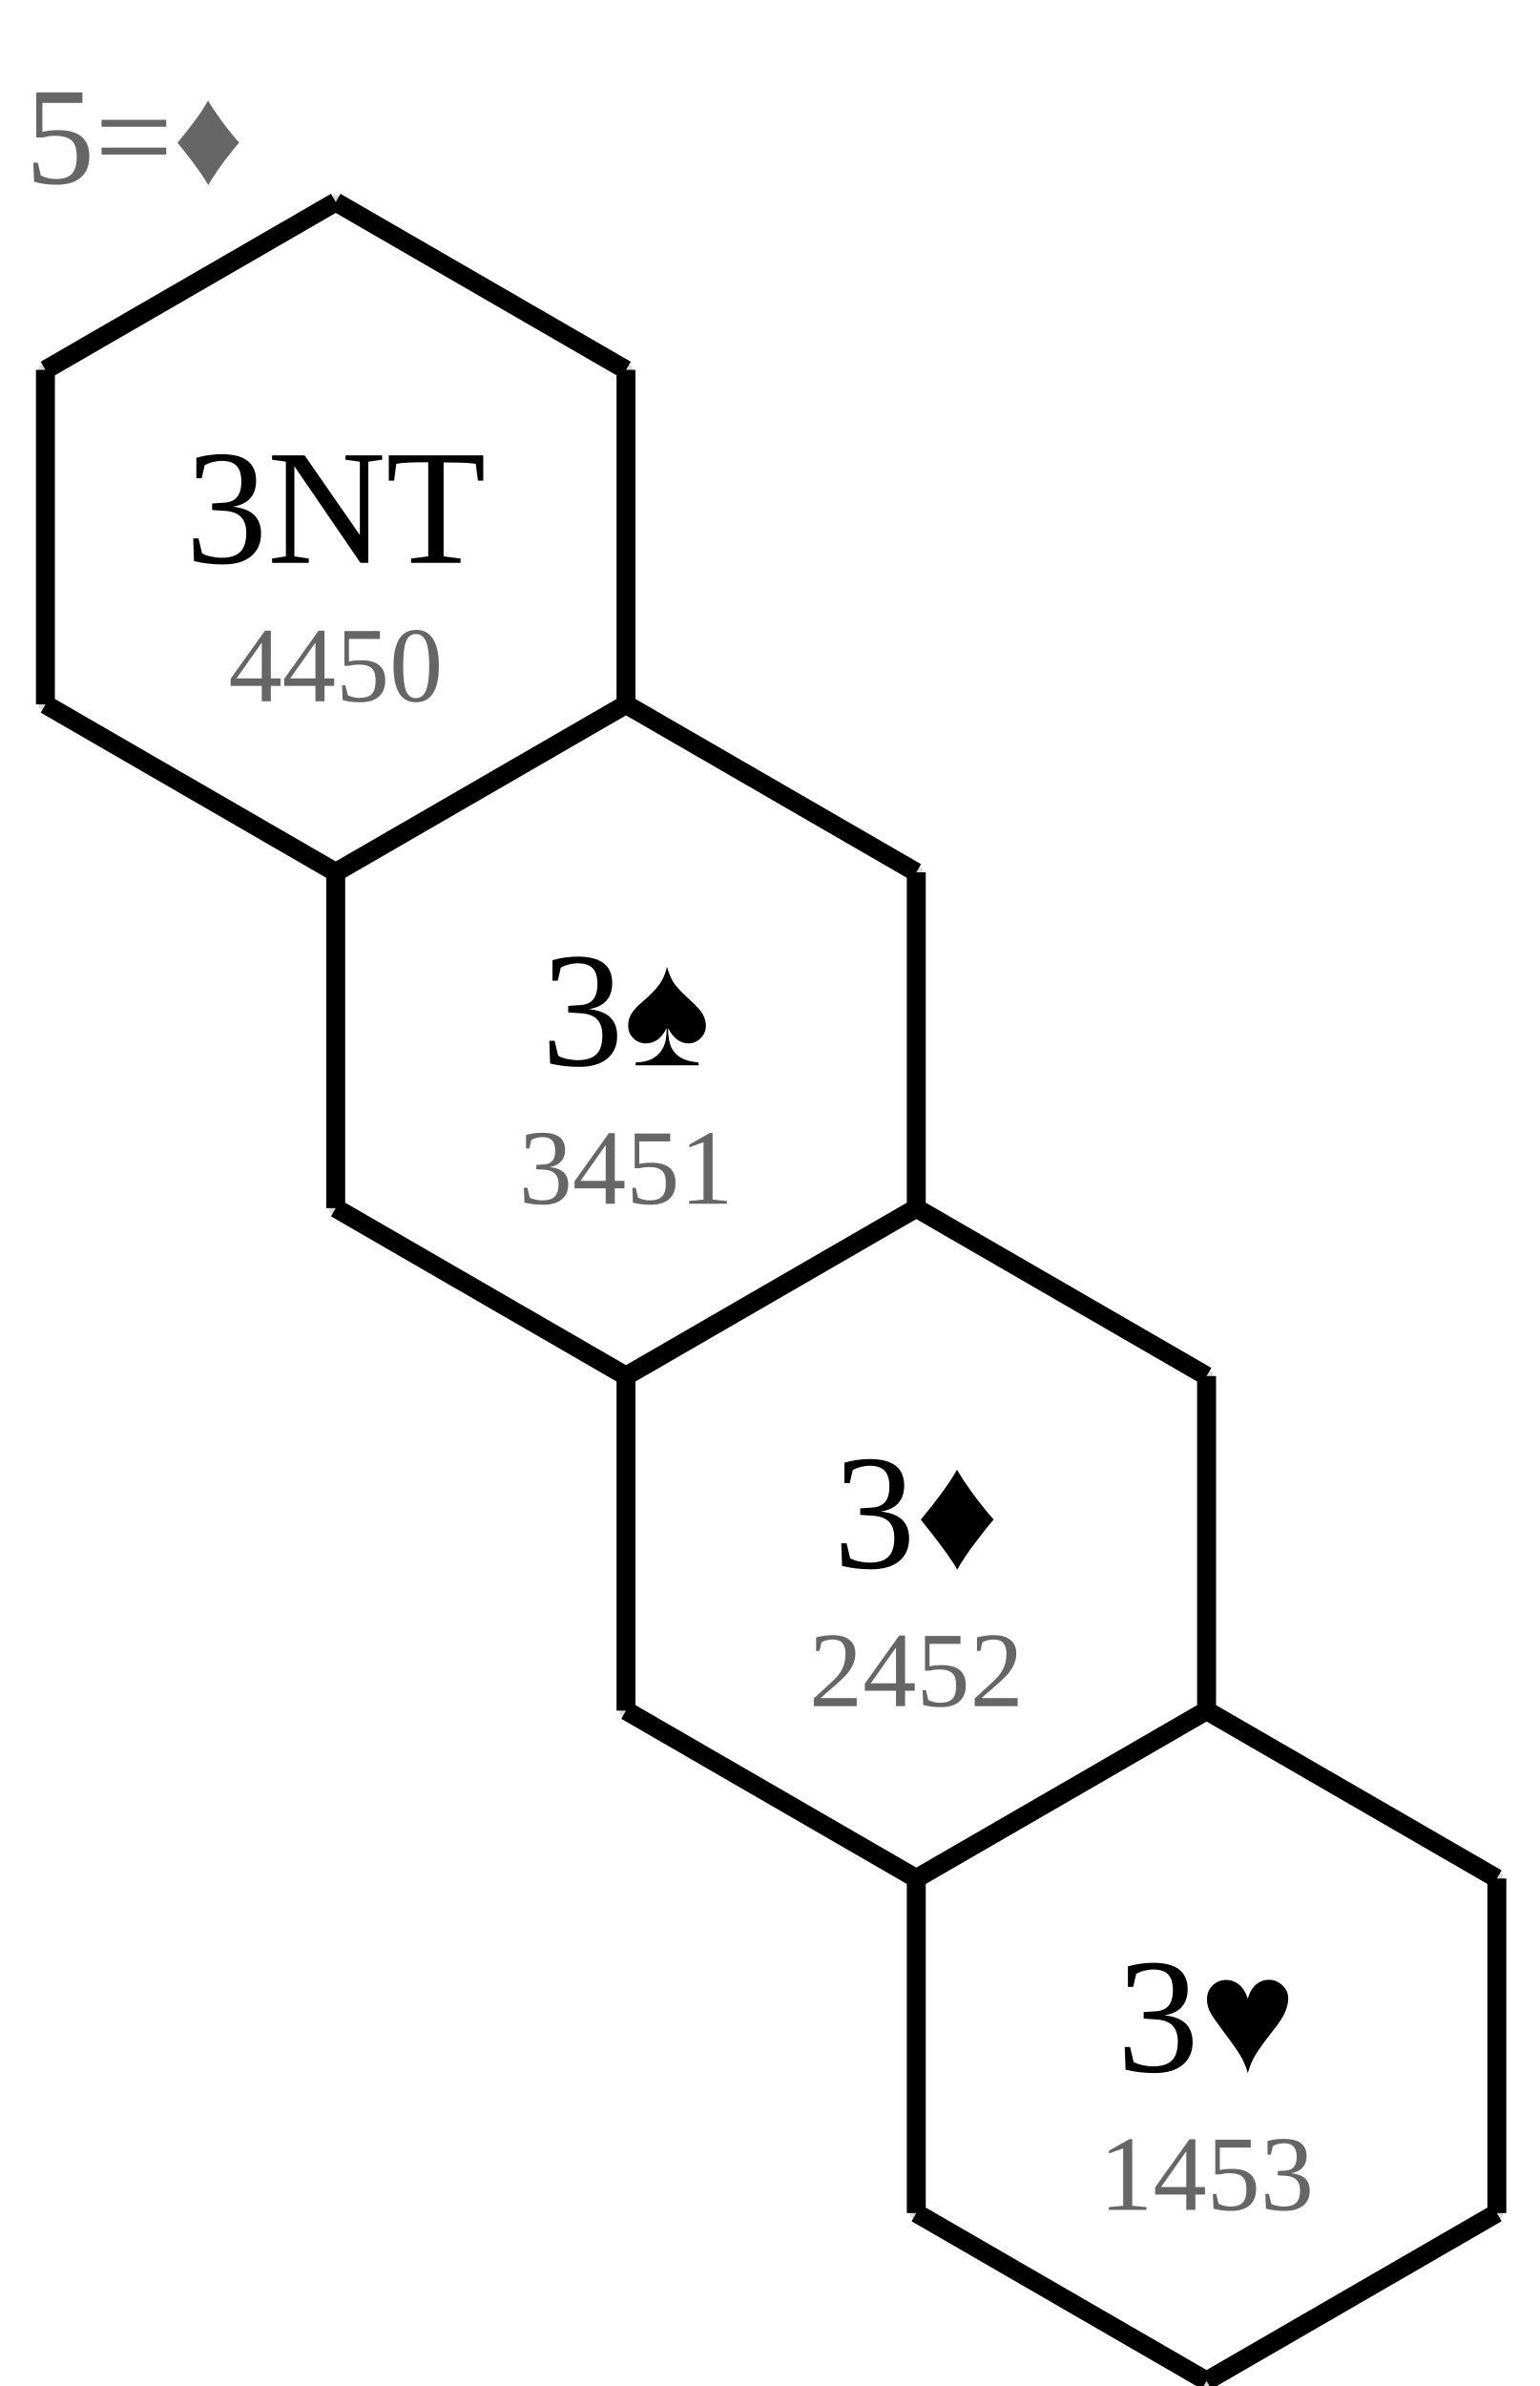
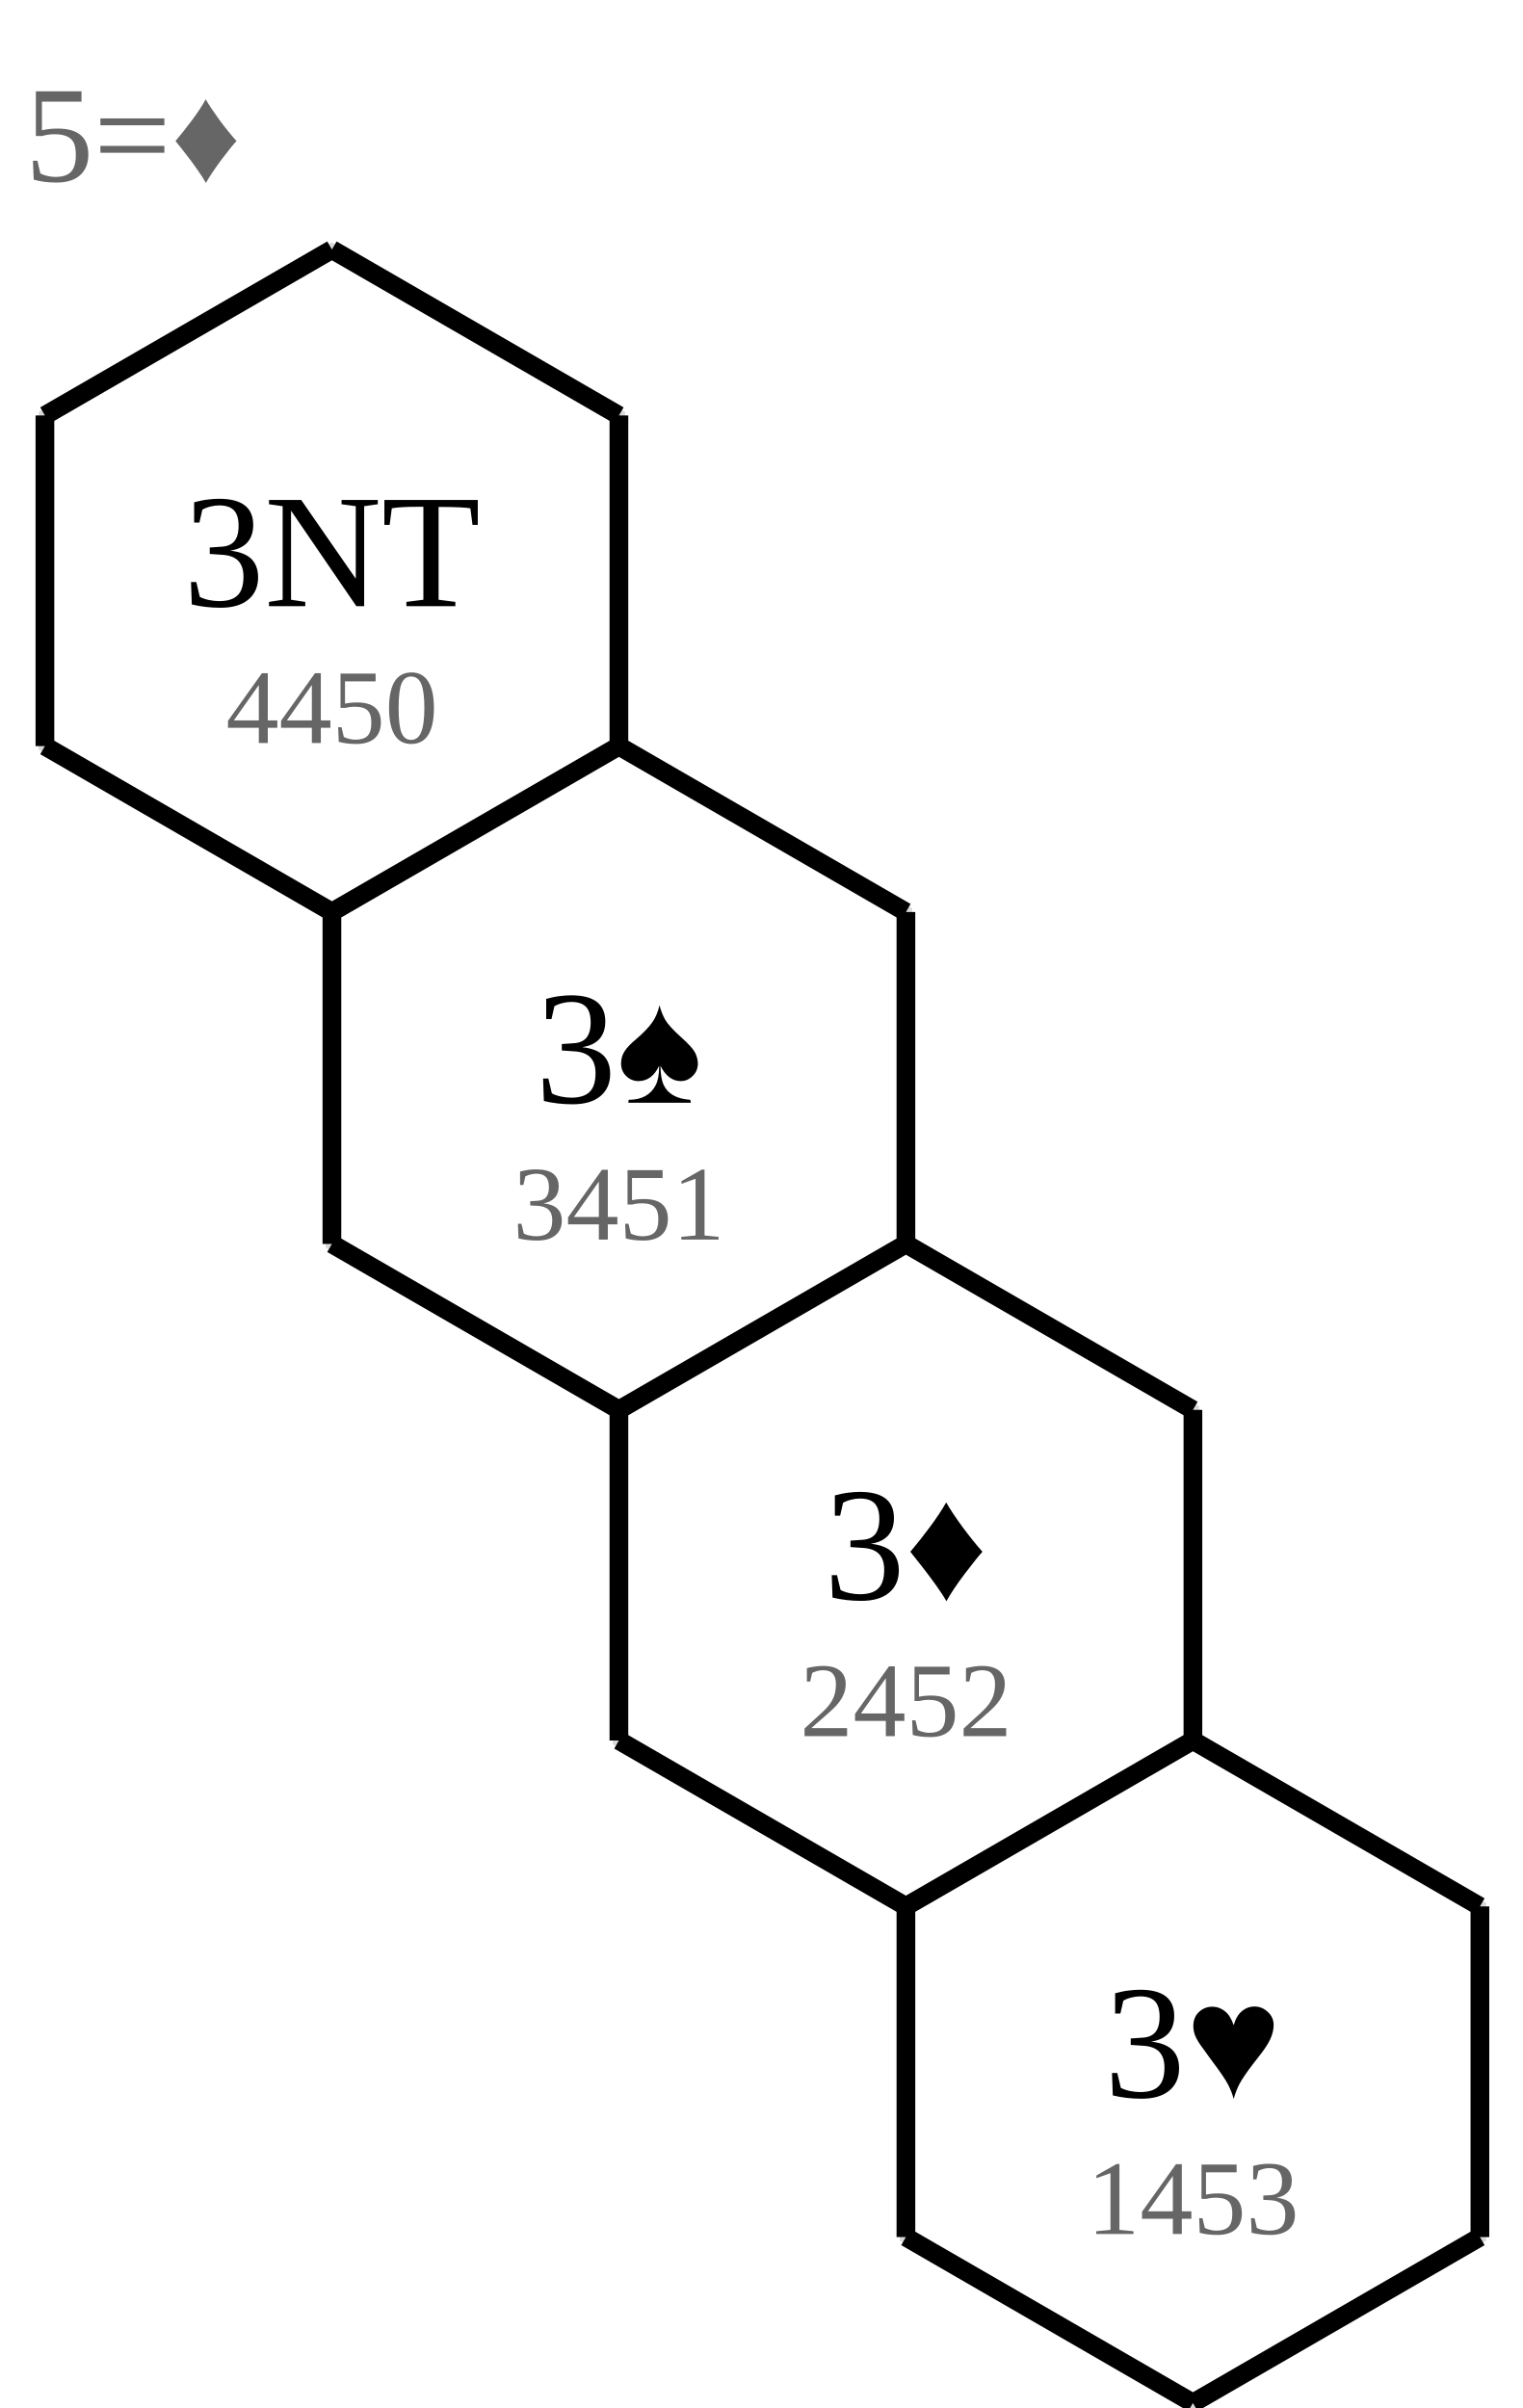
- <svg xmlns="http://www.w3.org/2000/svg" viewBox="0 0 122 189" style="display:block;margin:1em auto;width:100%;max-width:122px" fill="currentColor" font-size="13" text-anchor="middle" dominant-baseline="middle">
+ <svg xmlns="http://www.w3.org/2000/svg" viewBox="0 0 122 193" style="display:block;margin:1em auto;width:100%;max-width:122px" fill="currentColor" font-size="13" text-anchor="middle" dominant-baseline="middle">
  <defs>
    <pattern id="hatch" width="6" height="6" patternUnits="userSpaceOnUse" patternTransform="rotate(45)">
      <path d="M0 0v6" stroke="currentColor" stroke-opacity=".35" />
    </pattern>
  </defs>
  <g transform="translate(0.0,0.0)">
    <text x="2" y="12" font-size="11" opacity=".6" text-anchor="start">5=<tspan class="♦">♦</tspan>
    </text>
-     <path d="M118.6,148.8L95.6,135.5L72.6,148.8L72.6,175.3L95.6,188.6L118.6,175.3ZM95.6,109.0L72.6,95.7L49.6,109.0L49.6,135.5L72.6,148.8L95.6,135.5ZM72.6,69.1L49.6,55.8L26.6,69.1L26.6,95.7L49.6,109.0L72.6,95.7ZM49.6,29.3L26.6,16.0L3.6,29.3L3.6,55.8L26.6,69.1L49.6,55.8Z" fill="none" stroke="currentColor" stroke-opacity=".15" />
-     <path d="M118.6,175.3L118.6,148.8M118.6,148.8L95.6,135.5M95.6,135.5L72.6,148.8M72.6,148.8L72.6,175.3M72.6,175.3L95.6,188.6M95.6,188.6L118.6,175.3M95.6,135.5L95.6,109.0M95.6,109.0L72.6,95.7M72.6,95.7L49.6,109.0M49.6,109.0L49.6,135.5M49.6,135.5L72.6,148.8M72.6,148.8L95.6,135.5M72.6,95.7L72.6,69.1M72.6,69.1L49.6,55.8M49.6,55.8L26.6,69.1M26.6,69.1L26.6,95.7M26.6,95.7L49.6,109.0M49.6,109.0L72.6,95.7M49.6,55.8L49.6,29.3M49.6,29.3L26.6,16.0M26.6,16.0L3.6,29.3M3.6,29.3L3.6,55.8M3.6,55.8L26.6,69.1M26.6,69.1L49.6,55.8" fill="none" stroke="currentColor" stroke-width="1.5" />
-     <text x="95.6" y="161.1">3<tspan class="♥">♥</tspan>
+     <path d="M118.6,152.8L95.6,139.5L72.6,152.8L72.6,179.3L95.6,192.6L118.6,179.3ZM95.6,113.0L72.6,99.7L49.6,113.0L49.6,139.5L72.6,152.8L95.6,139.5ZM72.6,73.1L49.6,59.8L26.6,73.1L26.6,99.7L49.6,113.0L72.6,99.7ZM49.6,33.3L26.6,20.0L3.6,33.3L3.6,59.8L26.6,73.1L49.6,59.8Z" fill="none" stroke="currentColor" stroke-opacity=".15" />
+     <path d="M118.6,179.3L118.6,152.8M118.6,152.8L95.6,139.5M95.6,139.5L72.6,152.8M72.6,152.8L72.6,179.3M72.6,179.3L95.6,192.6M95.6,192.6L118.6,179.3M95.6,139.5L95.6,113.0M95.6,113.0L72.6,99.7M72.6,99.7L49.6,113.0M49.6,113.0L49.6,139.5M49.6,139.5L72.6,152.8M72.6,152.8L95.6,139.5M72.6,99.7L72.6,73.1M72.6,73.1L49.6,59.8M49.6,59.8L26.6,73.1M26.6,73.1L26.6,99.7M26.6,99.7L49.6,113.0M49.6,113.0L72.6,99.7M49.6,59.8L49.6,33.3M49.6,33.3L26.6,20.0M26.6,20.0L3.6,33.3M3.6,33.3L3.6,59.8M3.6,59.8L26.6,73.1M26.6,73.1L49.6,59.8" fill="none" stroke="currentColor" stroke-width="1.5" />
+     <text x="95.6" y="165.1">3<tspan class="♥">♥</tspan>
    </text>
-     <text x="95.6" y="173.1" font-size="8.5" opacity=".6">1453</text>
-     <text x="72.6" y="121.2">3<tspan class="♦">♦</tspan>
+     <text x="95.6" y="177.1" font-size="8.5" opacity=".6">1453</text>
+     <text x="72.6" y="125.2">3<tspan class="♦">♦</tspan>
    </text>
-     <text x="72.6" y="133.2" font-size="8.5" opacity=".6">2452</text>
-     <text x="49.6" y="81.4">3♠</text>
-     <text x="49.6" y="93.4" font-size="8.5" opacity=".6">3451</text>
-     <text x="26.6" y="41.6">3NT</text>
-     <text x="26.6" y="53.6" font-size="8.5" opacity=".6">4450</text>
+     <text x="72.6" y="137.2" font-size="8.5" opacity=".6">2452</text>
+     <text x="49.6" y="85.4">3♠</text>
+     <text x="49.6" y="97.4" font-size="8.5" opacity=".6">3451</text>
+     <text x="26.6" y="45.6">3NT</text>
+     <text x="26.6" y="57.6" font-size="8.5" opacity=".6">4450</text>
  </g>
</svg>
